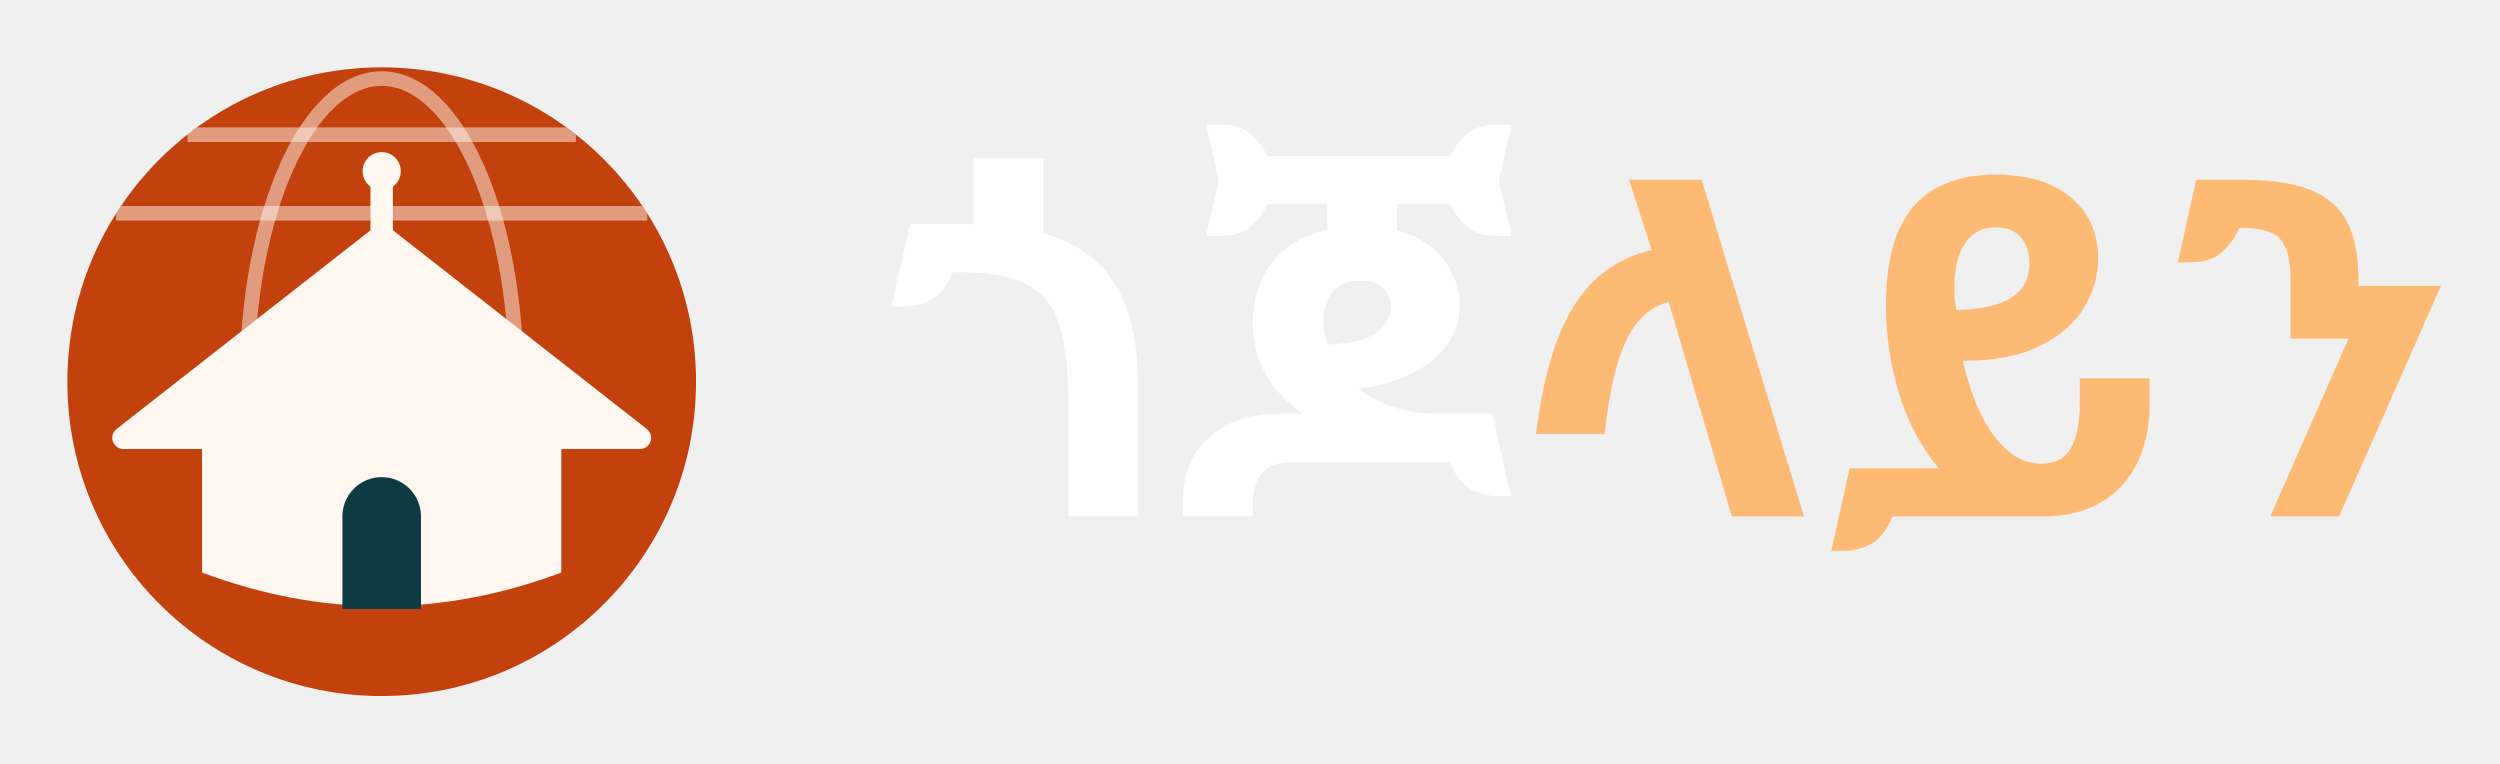
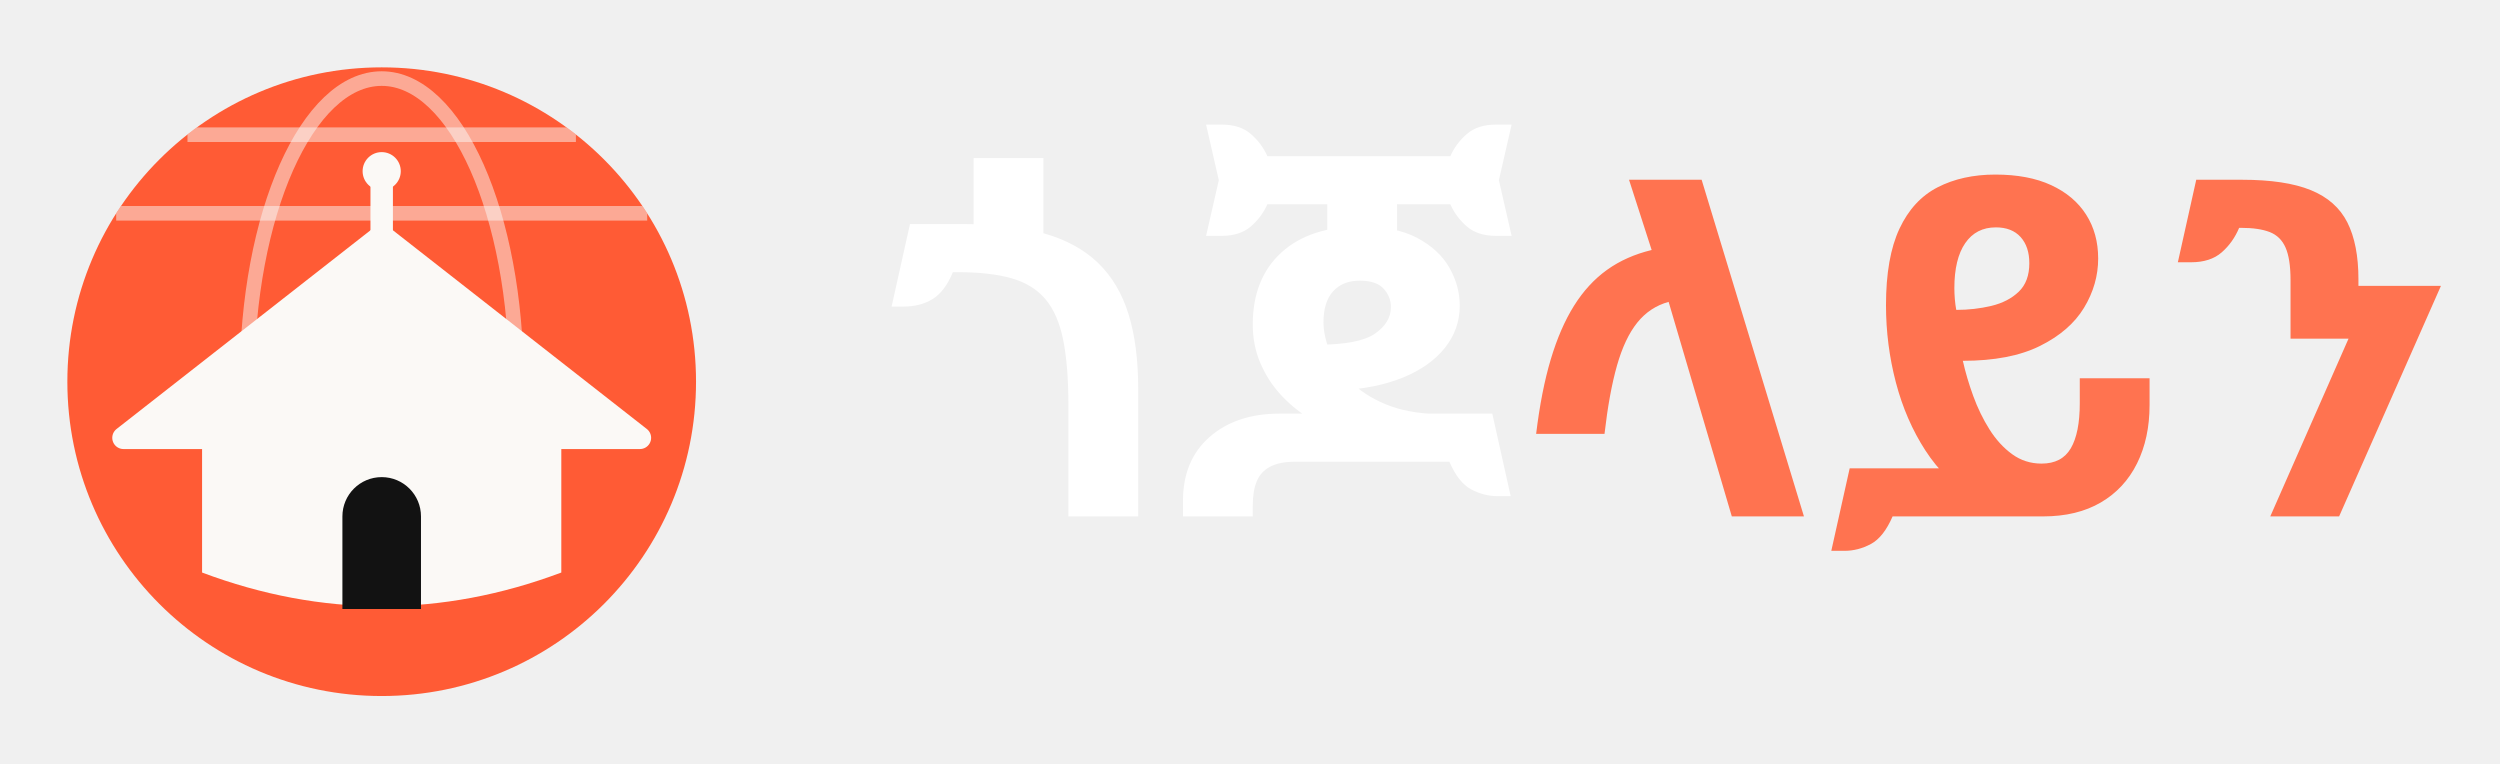
<svg xmlns="http://www.w3.org/2000/svg" viewBox="0 0 445.384 136" width="445.384" height="136" role="img" aria-label="Gojoline">
  <g transform="translate(8 8) scale(1)">
-     <circle cx="60" cy="60" r="56" fill="#C2410C" />
+     <circle cx="60" cy="60" r="56" fill="#FF5B35" />
    <clipPath id="i-sky">
      <path d="M4 60 A56 56 0 0 1 116 60 V70 H4 Z" />
    </clipPath>
-     <g clip-path="url(#i-sky)" fill="none" stroke="#FFF7F0" stroke-opacity="0.5" stroke-width="2.6">
+     <g clip-path="url(#i-sky)" fill="none" stroke="#FBF9F6" stroke-opacity="0.5" stroke-width="2.6">
      <ellipse cx="60" cy="60" rx="24" ry="54" />
      <path d="M12.7 30 H107.3 M25.4 16 H94.6" />
    </g>
-     <path d="M14 70 L60 34 L106 70 Z" fill="#FFF7F0" stroke="#FFF7F0" stroke-width="4" stroke-linejoin="round" />
-     <path d="M28 68 V94 Q60 106 92 94 V68 Z" fill="#FFF7F0" />
-     <path d="M60 35 V25" stroke="#FFF7F0" stroke-width="4" stroke-linecap="round" fill="none" />
-     <circle cx="60" cy="22.5" r="3.4" fill="#FFF7F0" />
-     <path d="M53 100.5 V84 A7 7 0 0 1 67 84 V100.5 Z" fill="#0E3B43" />
+     <path d="M14 70 L60 34 L106 70 Z" fill="#FBF9F6" stroke="#FBF9F6" stroke-width="4" stroke-linejoin="round" />
+     <path d="M28 68 V94 Q60 106 92 94 V68 Z" fill="#FBF9F6" />
+     <path d="M60 35 V25" stroke="#FBF9F6" stroke-width="4" stroke-linecap="round" fill="none" />
+     <circle cx="60" cy="22.5" r="3.4" fill="#FBF9F6" />
+     <path d="M53 100.5 V84 A7 7 0 0 1 67 84 V100.5 Z" fill="#121212" />
  </g>
  <path d="M190.34 92.0V72.26Q190.34 65.204 189.416 60.584Q188.492 55.964 186.266 53.318Q184.04 50.672 180.218 49.58Q176.396 48.488 170.6 48.488H169.76Q168.332 51.932 166.148 53.276Q163.964 54.62 160.94 54.62H158.84L162.116 39.92H171.944Q180.176 39.92 186.056 41.6Q191.936 43.28 195.632 46.85Q199.328 50.42 201.05 55.964Q202.772 61.508 202.772 69.236V92.0ZM173.456 43.7V28.16H185.888V43.7Z M238.388 76.712Q235.7 76.04 233.012 74.36Q230.324 72.68 228.098 70.244Q225.872 67.808 224.528 64.658Q223.184 61.508 223.184 57.812Q223.184 49.664 228.266 45.002Q233.348 40.34 242.504 40.34Q248.636 40.34 252.5 42.398Q256.364 44.456 258.212 47.69Q260.06 50.924 260.06 54.452Q260.06 58.652 257.414 61.97Q254.768 65.288 249.938 67.262Q245.108 69.236 238.388 69.572L234.44 61.424Q242.084 61.424 244.94 59.45Q247.796 57.476 247.796 54.704Q247.796 52.856 246.494 51.428Q245.192 50.0 242.252 50.0Q239.228 50.0 237.506 51.89Q235.784 53.78 235.784 57.392Q235.784 59.912 236.96 62.684Q238.136 65.456 240.572 67.934Q243.008 70.412 246.83 72.008Q250.652 73.604 255.944 73.772ZM210.752 92.0V89.228Q210.752 82.004 215.498 77.846Q220.244 73.688 227.972 73.688H252.332V82.256H230.744Q227.972 82.256 226.292 83.138Q224.612 84.02 223.898 85.742Q223.184 87.464 223.184 90.068V92.0ZM236.456 45.296V29.84H248.888V45.296ZM214.868 42.02 217.136 32.108 214.868 22.196H217.64Q220.916 22.196 222.848 23.876Q224.78 25.556 225.788 27.824H258.38Q259.388 25.556 261.32 23.876Q263.252 22.196 266.528 22.196H269.3L267.032 32.108L269.3 42.02H266.528Q263.252 42.02 261.32 40.34Q259.388 38.66 258.38 36.392H225.788Q224.78 38.66 222.848 40.34Q220.916 42.02 217.64 42.02ZM266.78 88.388Q264.344 88.388 262.076 87.17Q259.808 85.952 258.212 82.256H248.132V73.688H265.856L269.132 88.388Z" fill="#FFFFFF" />
-   <path d="M308.528 92.0 297.272 53.78Q293.912 54.704 291.686 57.476Q289.46 60.248 288.074 65.12Q286.688 69.992 285.848 77.3H273.668Q274.592 69.656 276.272 64.028Q277.952 58.4 280.43 54.452Q282.908 50.504 286.31 48.068Q289.712 45.632 294.248 44.54L290.216 32.024H303.152L321.38 92.0Z M363.968 92.0Q356.996 92.0 351.746 88.808Q346.496 85.616 343.01 80.24Q339.524 74.864 337.76 68.144Q335.996 61.424 335.996 54.368Q335.996 45.884 338.39 40.76Q340.784 35.636 345.194 33.368Q349.604 31.1 355.484 31.1Q361.364 31.1 365.438 32.99Q369.512 34.88 371.654 38.24Q373.796 41.6 373.796 46.052Q373.796 50.672 371.276 54.83Q368.756 58.988 363.422 61.634Q358.088 64.28 349.688 64.28Q350.36 67.304 351.536 70.538Q352.712 73.772 354.434 76.502Q356.156 79.232 358.466 80.912Q360.776 82.592 363.716 82.592Q367.328 82.592 368.924 79.862Q370.52 77.132 370.52 71.84V67.388H382.952V72.176Q382.952 78.056 380.726 82.55Q378.5 87.044 374.258 89.522Q370.016 92.0 363.968 92.0ZM342.044 92.0V83.432H353.636L363.968 92.0ZM348.512 55.208Q351.788 55.208 354.77 54.494Q357.752 53.78 359.642 51.974Q361.532 50.168 361.532 46.892Q361.532 43.952 359.978 42.23Q358.424 40.508 355.568 40.508Q352.04 40.508 350.108 43.322Q348.176 46.136 348.176 51.344Q348.176 52.268 348.26 53.276Q348.344 54.284 348.512 55.208ZM326.252 98.132 329.528 83.432H347.252V92.0H337.172Q335.576 95.696 333.308 96.914Q331.04 98.132 328.604 98.132Z M404.456 92.0 418.4 60.332H408.068V49.916Q408.068 46.136 407.186 44.12Q406.304 42.104 404.372 41.348Q402.44 40.592 399.248 40.592H398.912Q397.82 43.196 395.804 44.96Q393.788 46.724 390.344 46.724H387.992L391.268 32.024H399.416Q407.144 32.024 411.68 33.872Q416.216 35.72 418.19 39.626Q420.164 43.532 420.164 49.748V50.924H434.864L416.72 92.0Z" fill="#FDBA74" />
+   <path d="M308.528 92.0 297.272 53.78Q293.912 54.704 291.686 57.476Q289.46 60.248 288.074 65.12Q286.688 69.992 285.848 77.3H273.668Q274.592 69.656 276.272 64.028Q277.952 58.4 280.43 54.452Q282.908 50.504 286.31 48.068Q289.712 45.632 294.248 44.54L290.216 32.024H303.152L321.38 92.0Z M363.968 92.0Q356.996 92.0 351.746 88.808Q346.496 85.616 343.01 80.24Q339.524 74.864 337.76 68.144Q335.996 61.424 335.996 54.368Q335.996 45.884 338.39 40.76Q340.784 35.636 345.194 33.368Q349.604 31.1 355.484 31.1Q361.364 31.1 365.438 32.99Q369.512 34.88 371.654 38.24Q373.796 41.6 373.796 46.052Q373.796 50.672 371.276 54.83Q368.756 58.988 363.422 61.634Q358.088 64.28 349.688 64.28Q350.36 67.304 351.536 70.538Q352.712 73.772 354.434 76.502Q356.156 79.232 358.466 80.912Q360.776 82.592 363.716 82.592Q367.328 82.592 368.924 79.862Q370.52 77.132 370.52 71.84V67.388H382.952V72.176Q382.952 78.056 380.726 82.55Q378.5 87.044 374.258 89.522Q370.016 92.0 363.968 92.0ZM342.044 92.0V83.432H353.636L363.968 92.0ZM348.512 55.208Q351.788 55.208 354.77 54.494Q357.752 53.78 359.642 51.974Q361.532 50.168 361.532 46.892Q361.532 43.952 359.978 42.23Q358.424 40.508 355.568 40.508Q352.04 40.508 350.108 43.322Q348.176 46.136 348.176 51.344Q348.176 52.268 348.26 53.276Q348.344 54.284 348.512 55.208ZM326.252 98.132 329.528 83.432H347.252V92.0H337.172Q335.576 95.696 333.308 96.914Q331.04 98.132 328.604 98.132Z M404.456 92.0 418.4 60.332H408.068V49.916Q408.068 46.136 407.186 44.12Q406.304 42.104 404.372 41.348Q402.44 40.592 399.248 40.592H398.912Q397.82 43.196 395.804 44.96Q393.788 46.724 390.344 46.724H387.992L391.268 32.024H399.416Q407.144 32.024 411.68 33.872Q416.216 35.72 418.19 39.626Q420.164 43.532 420.164 49.748V50.924H434.864L416.72 92.0Z" fill="#FF7350" />
</svg>
